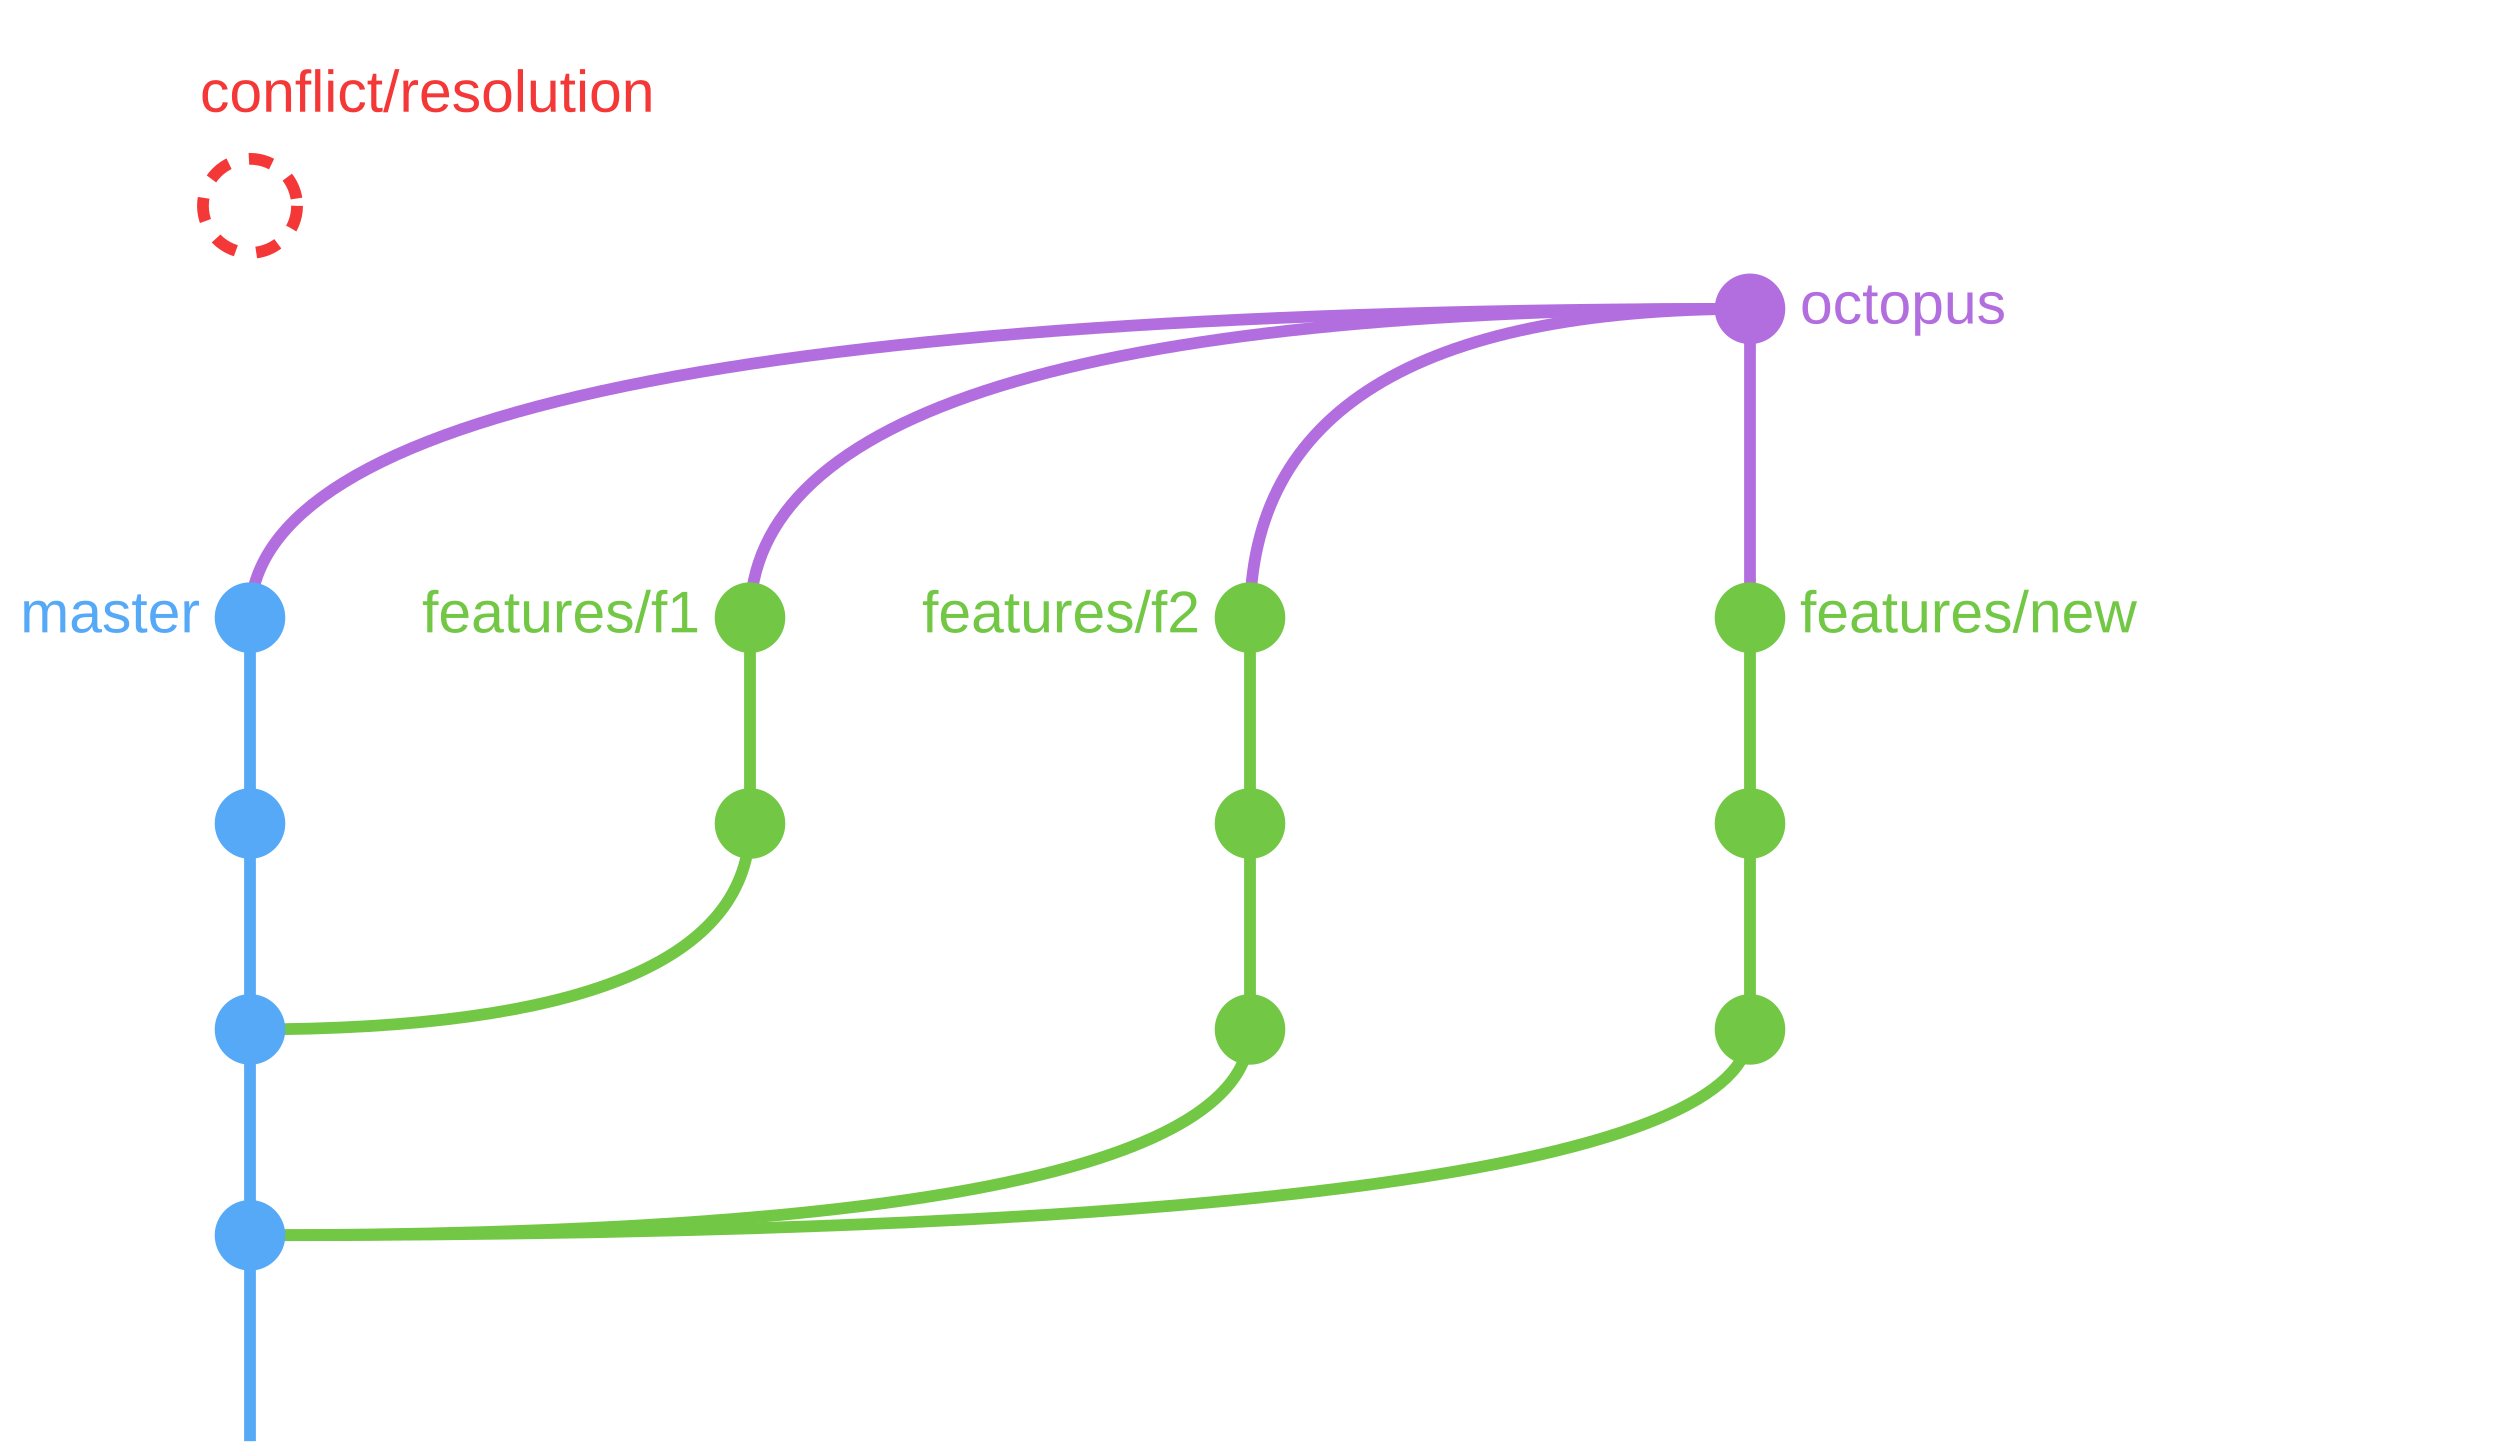
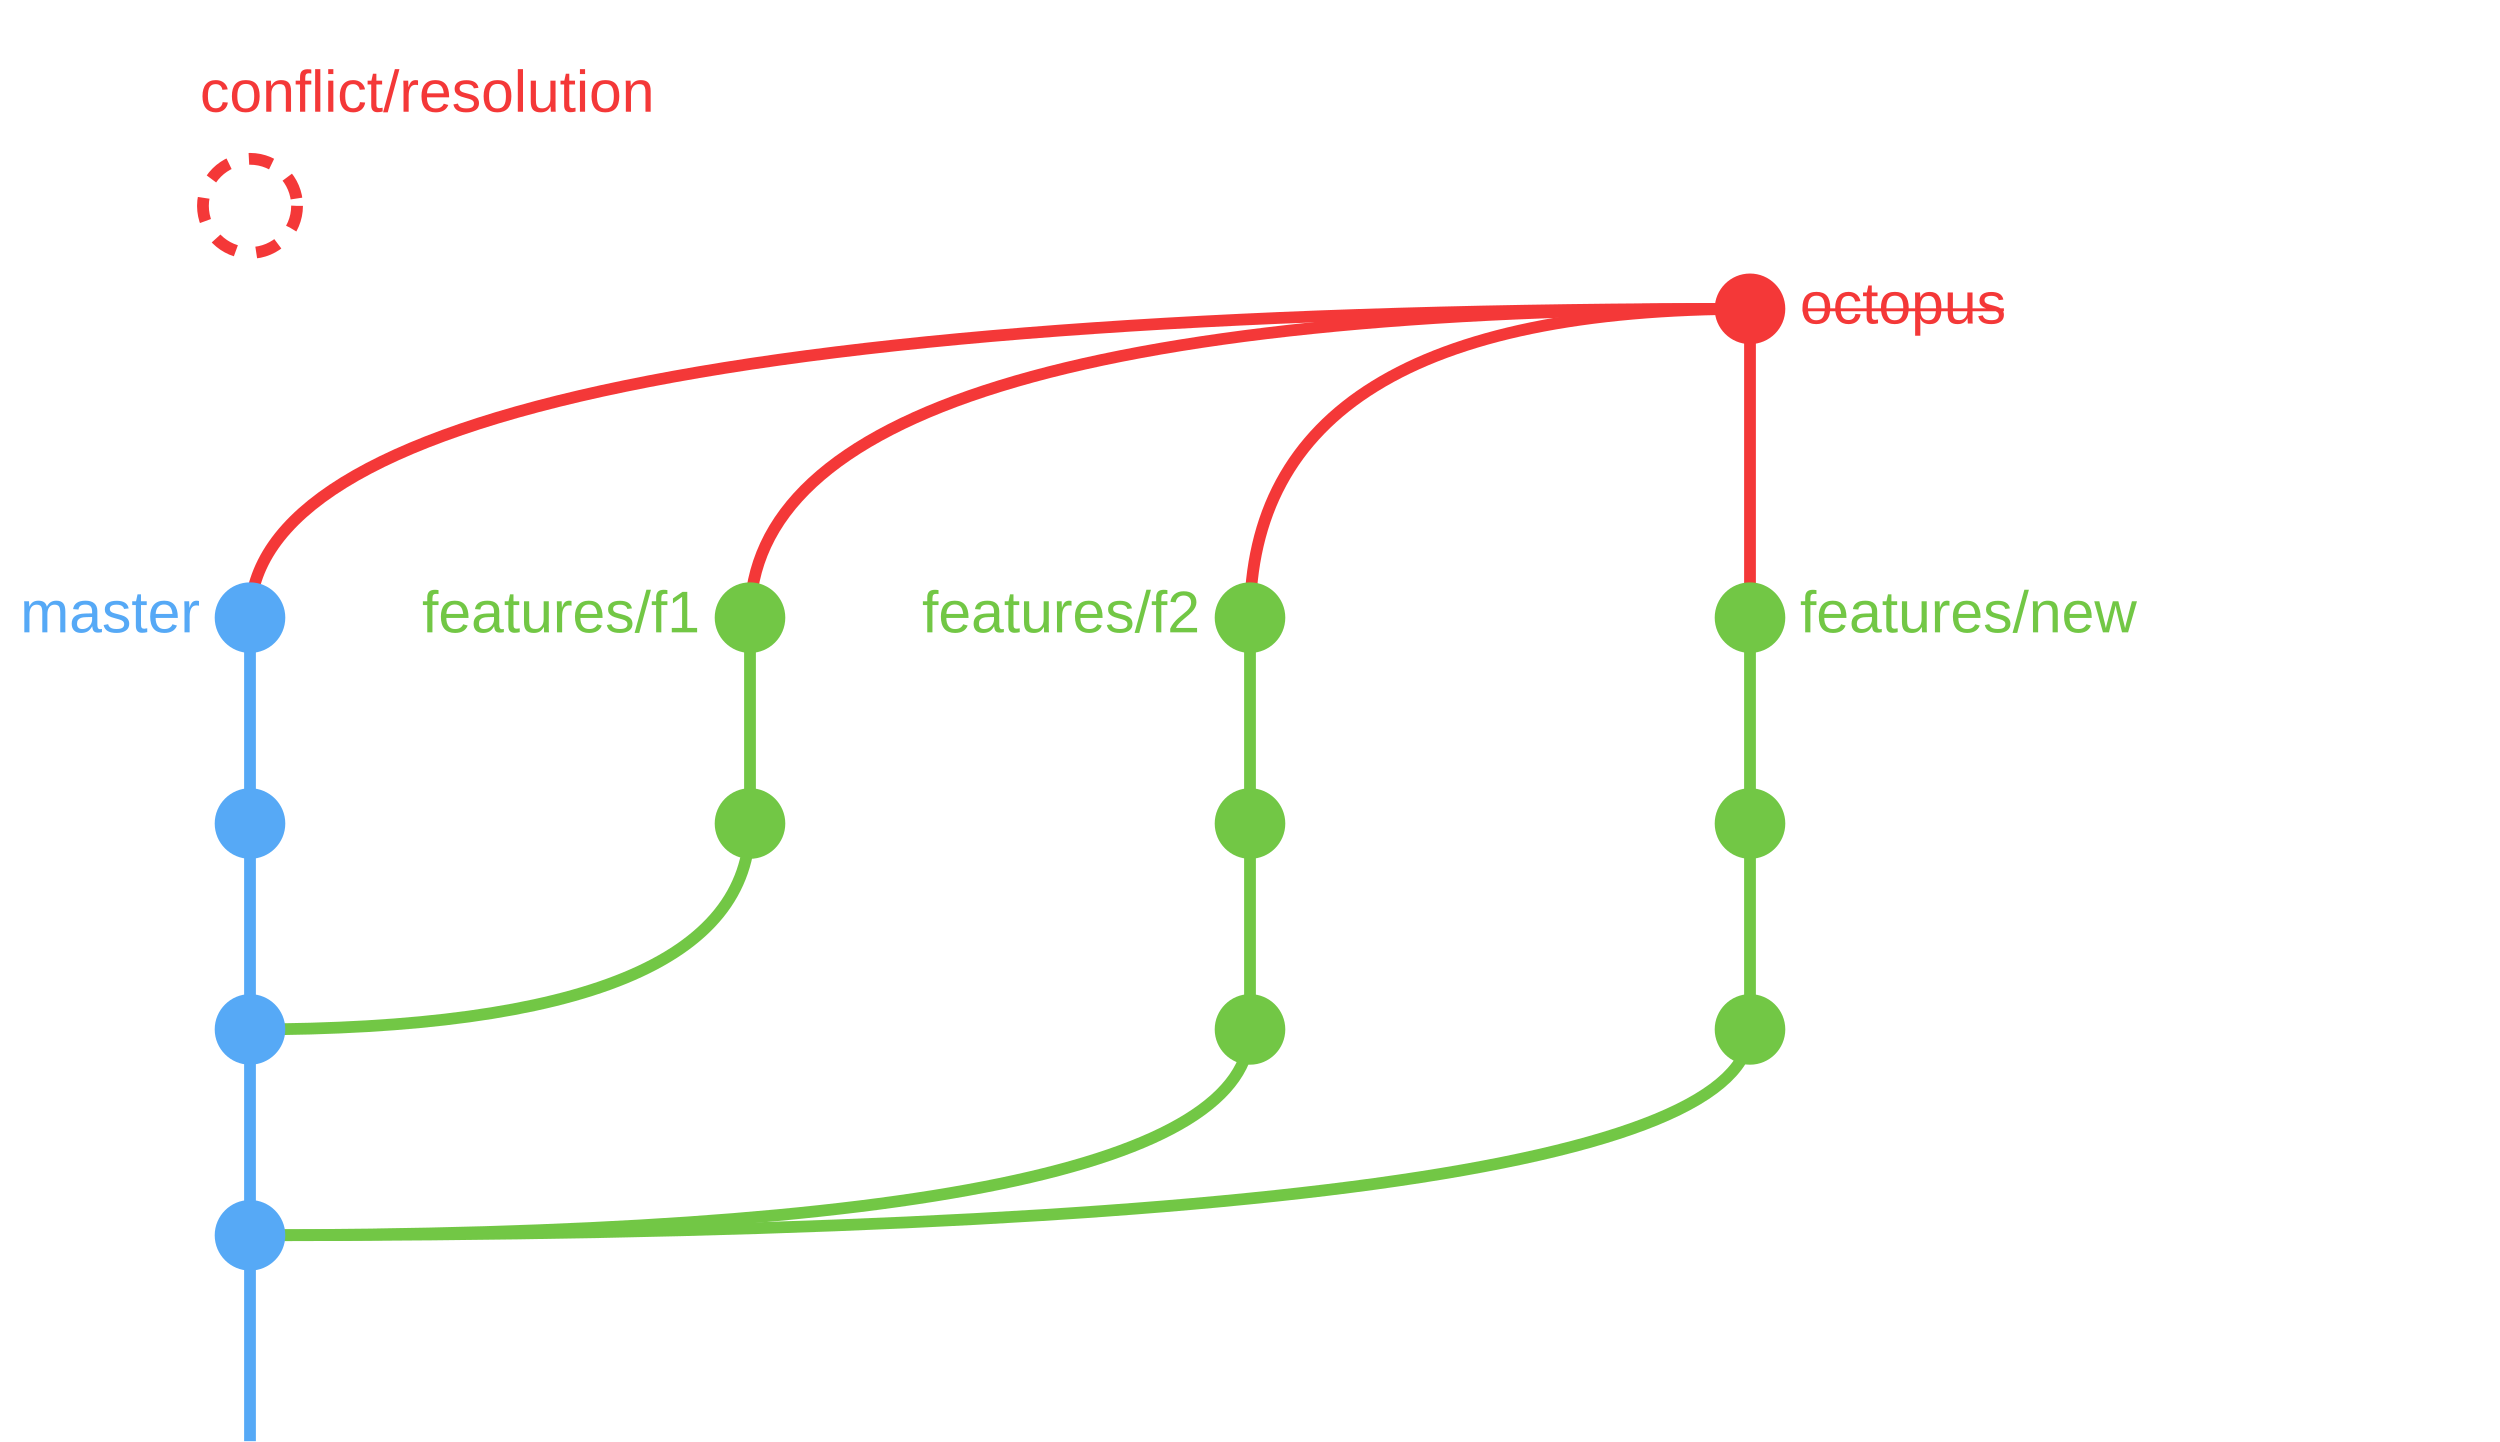
<svg xmlns="http://www.w3.org/2000/svg" version="1.1" id="Layer_1" height="490" width="850">
  <g>
    <text x="85" y="70" dx="-17" dy="-32" font-size="20" fill="rgb(244,56,56)" font-family="Arial">conflict/resolution
    </text>
    <circle cx="85" cy="70" r="16" fill="none" stroke-dasharray="8,7" stroke="rgb(244,56,56)" stroke-width="4" />
  </g>
  <g>
-     <path d="M 85 210 Q 85 105 595 105" stroke="rgb(178,110,223)" stroke-width="4" fill="none" />
-     <path d="M 255 210 Q 255 105 595 105" stroke="rgb(178,110,223)" stroke-width="4" fill="none" />
-     <path d="M 425 210 Q 425 105 595 105" stroke="rgb(178,110,223)" stroke-width="4" fill="none" />
-     <line x1="595" y1="210" x2="595" y2="105" stroke="rgb(178,110,223)" stroke-width="4" />
-     <circle cx="595" cy="105" r="12" fill="rgb(178,110,223)" />
-     <text x="595" y="105" dx="17" dy="5" font-size="20" fill="rgb(178,110,223)" font-family="Arial" text-anchor="start">
+     <path d="M 85 210 Q 85 105 595 105" stroke="rgb(244,56,56)" stroke-width="4" fill="none" />
+     <path d="M 255 210 Q 255 105 595 105" stroke="rgb(244,56,56)" stroke-width="4" fill="none" />
+     <path d="M 425 210 Q 425 105 595 105" stroke="rgb(244,56,56)" stroke-width="4" fill="none" />
+     <line x1="595" y1="210" x2="595" y2="105" stroke="rgb(244,56,56)" stroke-width="4" />
+     <circle cx="595" cy="105" r="12" fill="rgb(244,56,56)" />
+     <text x="595" y="105" dx="17" dy="5" font-size="20" fill="rgb(244,56,56)" font-family="Arial" text-anchor="start" text-decoration="line-through">
      octopus
    </text>
  </g>
  <g>
    <g>
      <path d="M 85 420 Q 595 420 595 350" stroke="rgb(114,199,69)" stroke-width="4" fill="none" />
      <circle cx="595" cy="350" r="12" fill="rgb(114,199,69)" />
      <text x="595" y="350" dx="17" dy="5" font-size="20" fill="rgb(114,199,69)" font-family="Arial" text-anchor="start" />
    </g>
    <g>
      <line x1="595" y1="350" x2="595" y2="280" stroke="rgb(114,199,69)" stroke-width="4" />
      <circle cx="595" cy="280" r="12" fill="rgb(114,199,69)" />
      <text x="595" y="280" dx="17" dy="5" font-size="20" fill="rgb(114,199,69)" font-family="Arial" text-anchor="start" />
    </g>
    <g>
      <line x1="595" y1="280" x2="595" y2="210" stroke="rgb(114,199,69)" stroke-width="4" />
      <circle cx="595" cy="210" r="12" fill="rgb(114,199,69)" />
      <text x="595" y="210" dx="17" dy="5" font-size="20" fill="rgb(114,199,69)" font-family="Arial" text-anchor="start">features/new
      </text>
    </g>
  </g>
  <g>
    <g>
      <path d="M 85 420 Q 425 420 425 350" stroke="rgb(114,199,69)" stroke-width="4" fill="none" />
      <circle cx="425" cy="350" r="12" fill="rgb(114,199,69)" />
      <text x="425" y="350" dx="-17" dy="5" font-size="20" fill="rgb(114,199,69)" font-family="Arial" text-anchor="end" />
    </g>
    <g>
      <line x1="425" y1="350" x2="425" y2="280" stroke="rgb(114,199,69)" stroke-width="4" />
      <circle cx="425" cy="280" r="12" fill="rgb(114,199,69)" />
      <text x="425" y="280" dx="-17" dy="5" font-size="20" fill="rgb(114,199,69)" font-family="Arial" text-anchor="end" />
    </g>
    <g>
      <line x1="425" y1="280" x2="425" y2="210" stroke="rgb(114,199,69)" stroke-width="4" />
      <circle cx="425" cy="210" r="12" fill="rgb(114,199,69)" />
      <text x="425" y="210" dx="-17" dy="5" font-size="20" fill="rgb(114,199,69)" font-family="Arial" text-anchor="end">
        features/f2
      </text>
    </g>
  </g>
  <g>
    <g>
      <path d="M 85 350 Q 255 350 255 280" stroke="rgb(114,199,69)" stroke-width="4" fill="none" />
      <circle cx="255" cy="280" r="12" fill="rgb(114,199,69)" />
      <text x="255" y="280" dx="-17" dy="5" font-size="20" fill="rgb(114,199,69)" font-family="Arial" text-anchor="end" />
    </g>
    <g>
      <line x1="255" y1="280" x2="255" y2="210" stroke="rgb(114,199,69)" stroke-width="4" />
      <circle cx="255" cy="210" r="12" fill="rgb(114,199,69)" />
      <text x="255" y="210" dx="-17" dy="5" font-size="20" fill="rgb(114,199,69)" font-family="Arial" text-anchor="end">
        features/f1
      </text>
    </g>
  </g>
  <g>
    <g>
      <line x1="85" y1="490" x2="85" y2="420" stroke="rgb(86,169,246)" stroke-width="4" />
      <circle cx="85" cy="420" r="12" fill="rgb(86,169,246)" />
      <text x="85" y="420" dx="-17" dy="5" font-size="20" fill="rgb(86,169,246)" font-family="Arial" text-anchor="end" />
    </g>
    <g>
      <line x1="85" y1="420" x2="85" y2="350" stroke="rgb(86,169,246)" stroke-width="4" />
      <circle cx="85" cy="350" r="12" fill="rgb(86,169,246)" />
      <text x="85" y="350" dx="-17" dy="5" font-size="20" fill="rgb(86,169,246)" font-family="Arial" text-anchor="end" />
    </g>
    <g>
      <line x1="85" y1="350" x2="85" y2="280" stroke="rgb(86,169,246)" stroke-width="4" />
      <circle cx="85" cy="280" r="12" fill="rgb(86,169,246)" />
      <text x="85" y="280" dx="-17" dy="5" font-size="20" fill="rgb(86,169,246)" font-family="Arial" text-anchor="end" />
    </g>
    <g>
      <line x1="85" y1="280" x2="85" y2="210" stroke="rgb(86,169,246)" stroke-width="4" />
      <circle cx="85" cy="210" r="12" fill="rgb(86,169,246)" />
      <text x="85" y="210" dx="-17" dy="5" font-size="20" fill="rgb(86,169,246)" font-family="Arial" text-anchor="end">
        master
      </text>
    </g>
  </g>
  Sorry, your browser does not support inline SVG.`
</svg>
